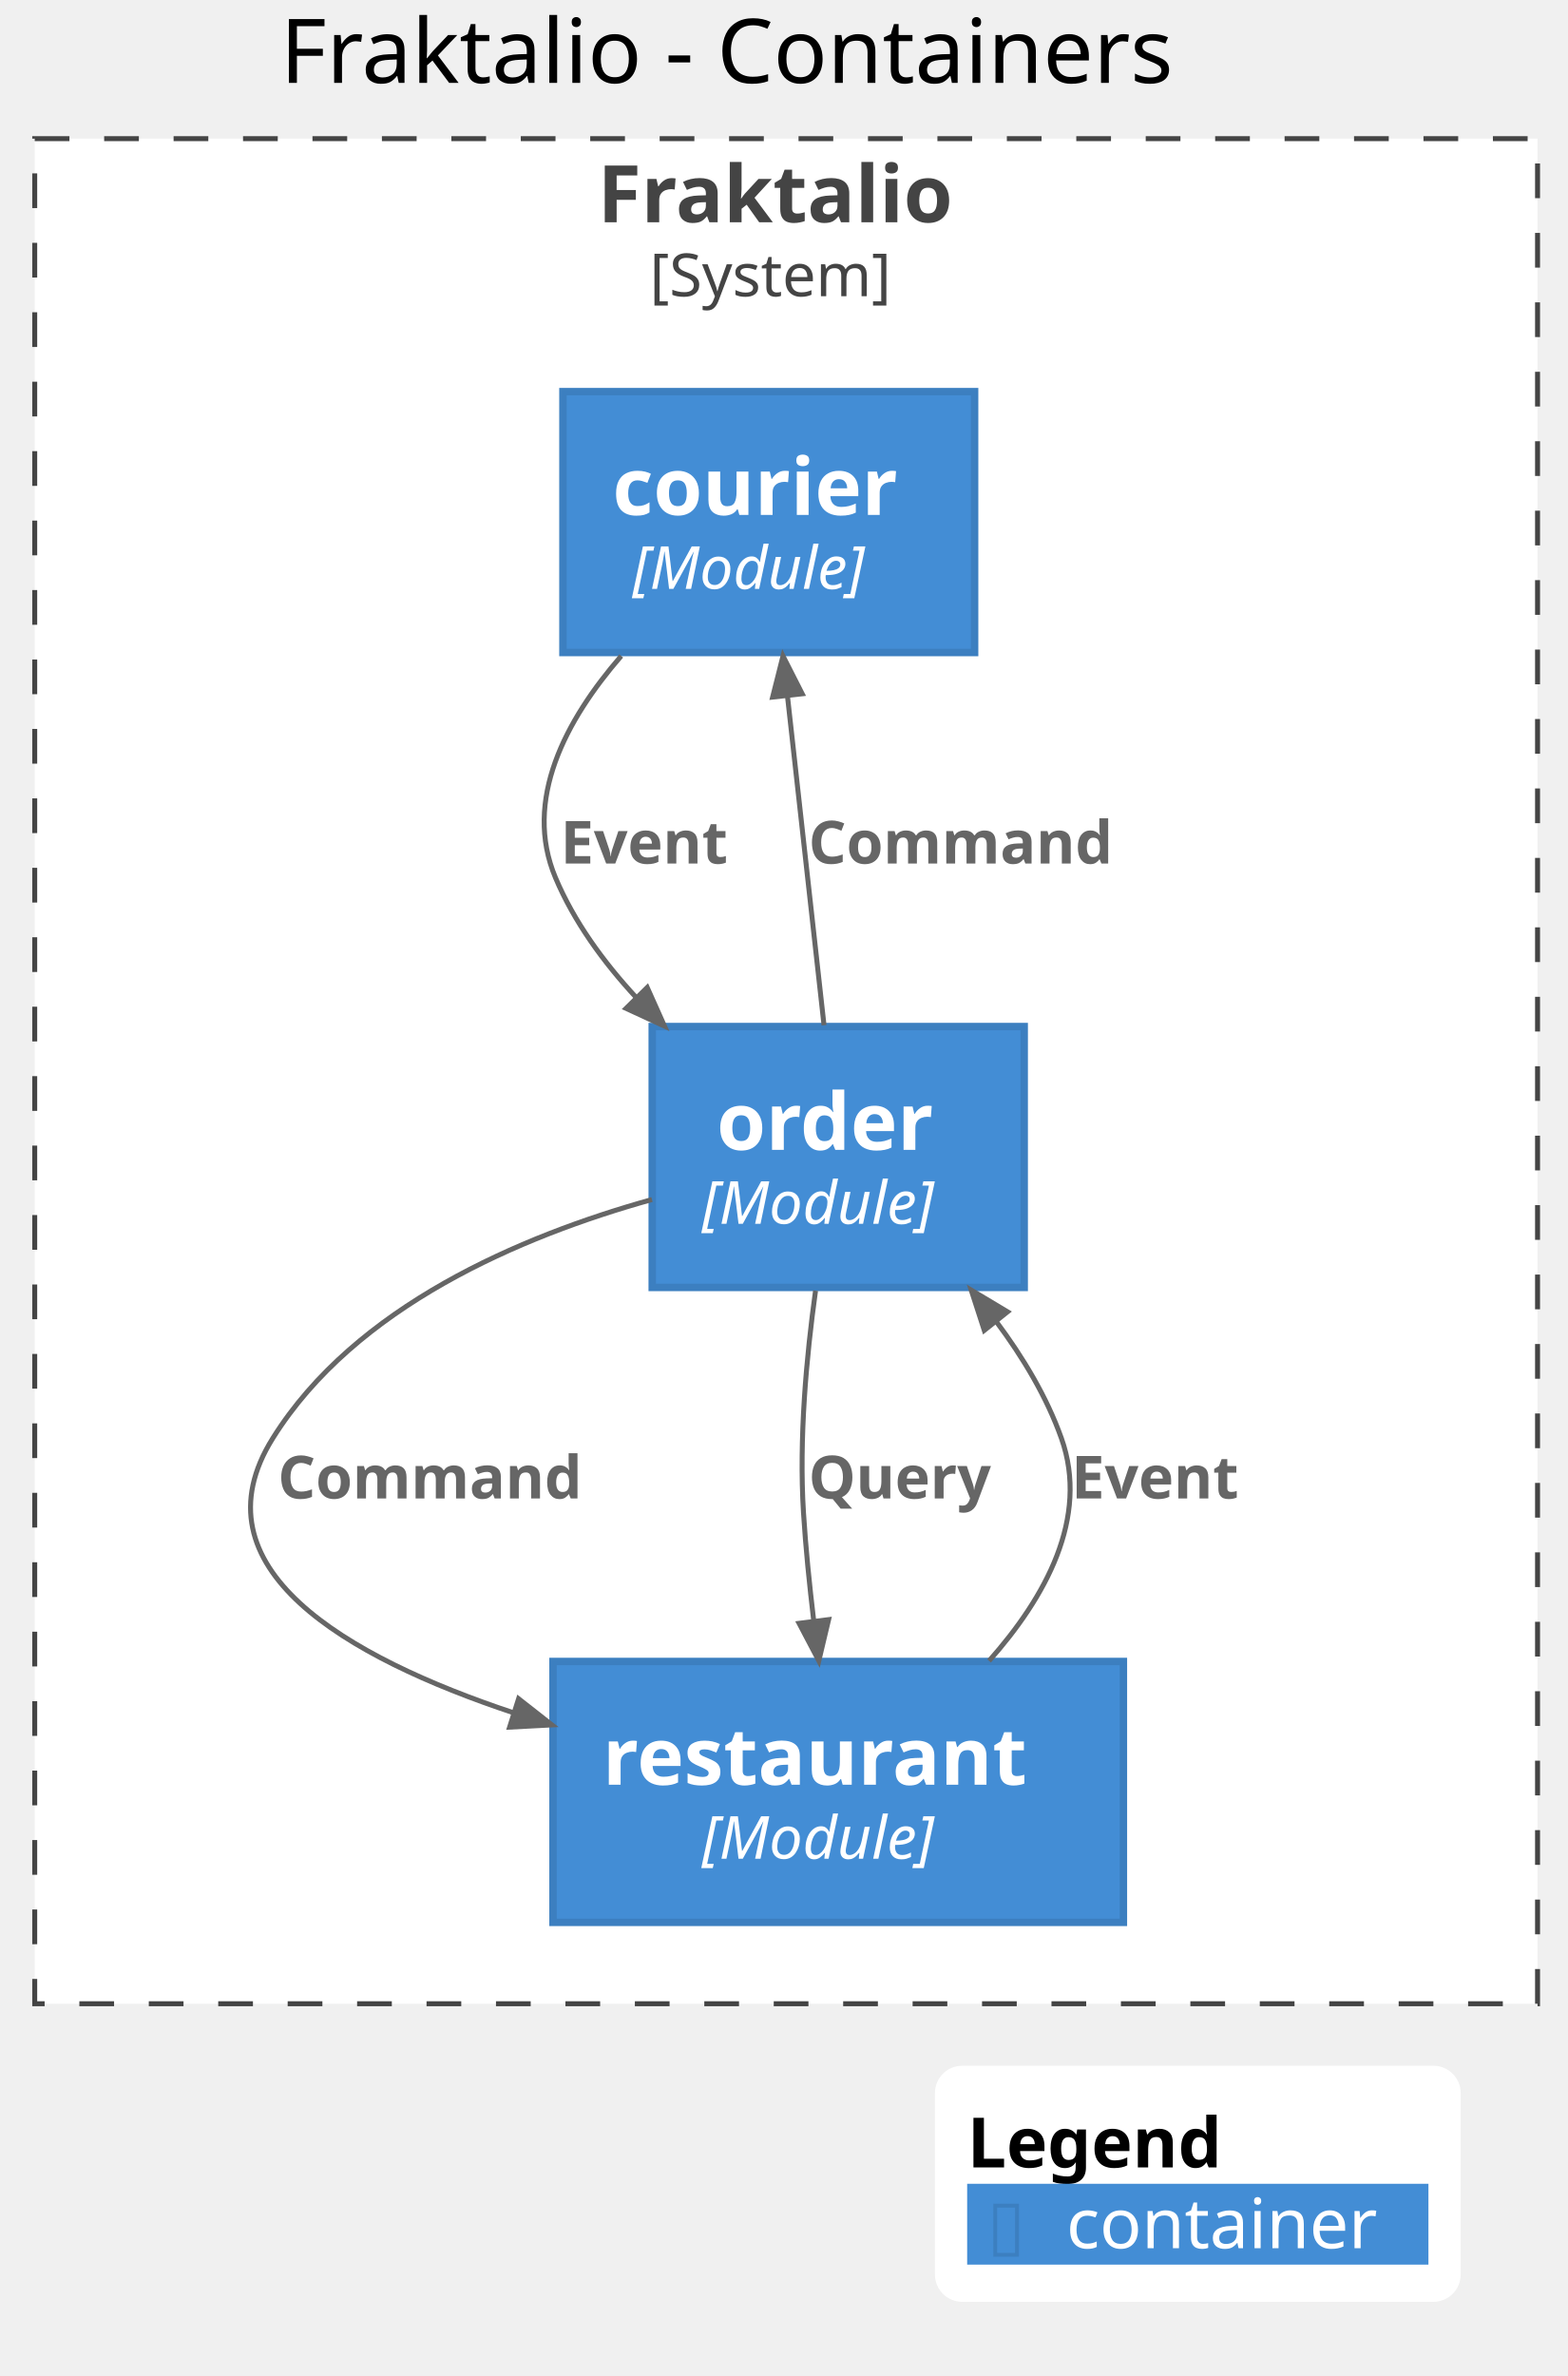
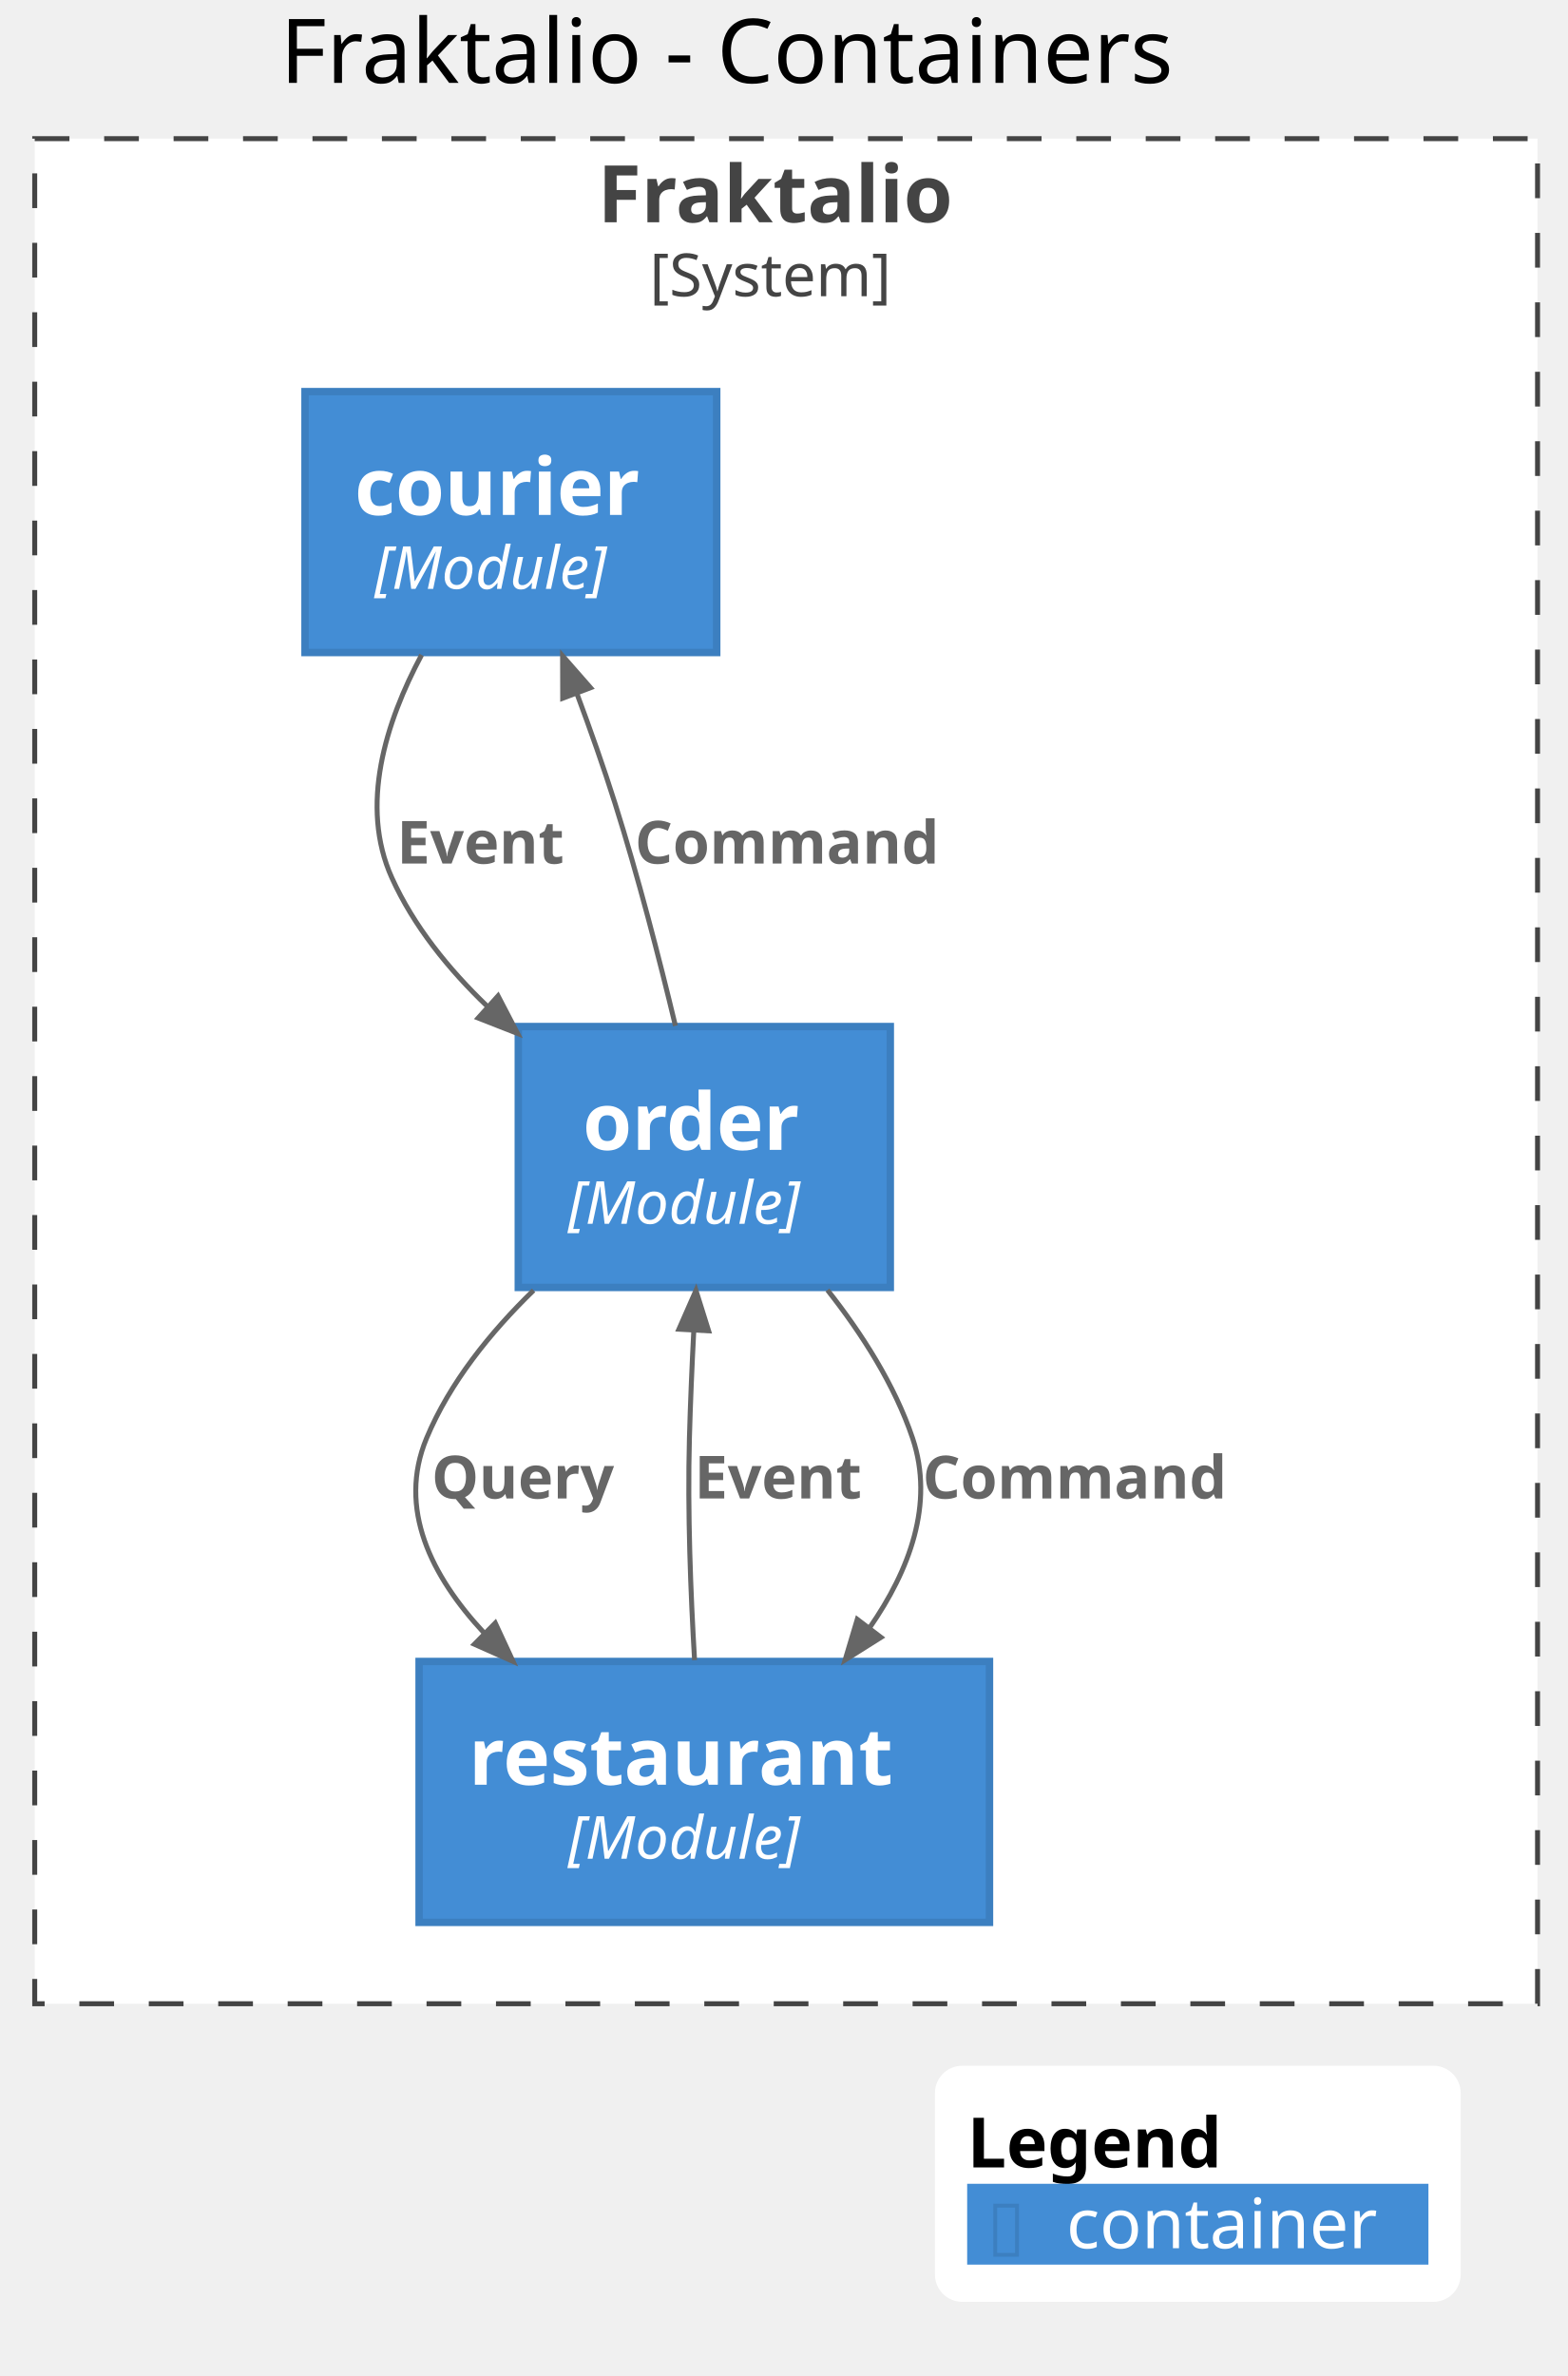
<svg xmlns="http://www.w3.org/2000/svg" contentScriptType="application/ecmascript" contentStyleType="text/css" height="479px" preserveAspectRatio="none" style="width:316px;height:479px;background:#FFFFFF;" version="1.1" viewBox="0 0 316 479" width="316px" zoomAndPan="magnify">
  <defs />
  <g>
    <text fill="#000000" font-family="sans-serif" font-size="18" lengthAdjust="spacing" textLength="190" x="56.5" y="16.708">Fraktalio - Containers</text>
    <rect fill="#FFFFFF" height="376" style="stroke:#444444;stroke-width:1.0;stroke-dasharray:7.0,7.0;" width="303" x="7" y="27.953" />
    <text fill="#444444" font-family="sans-serif" font-size="16" font-weight="bold" lengthAdjust="spacing" textLength="76" x="120.5" y="44.805">Fraktalio</text>
    <text fill="#444444" font-family="sans-serif" font-size="12" lengthAdjust="spacing" textLength="55" x="131" y="59.717">[System]</text>
-     <rect fill="#438DD5" height="52.594" style="stroke:#3C7FC0;stroke-width:1.5;" width="83" x="113.5" y="78.953" />
-     <text fill="#FFFFFF" font-family="sans-serif" font-size="16" font-weight="bold" lengthAdjust="spacing" textLength="63" x="123.5" y="103.805">courier</text>
-     <text fill="#FFFFFF" font-family="sans-serif" font-size="12" font-style="italic" lengthAdjust="spacing" textLength="55" x="127.5" y="118.717">[Module]</text>
-     <rect fill="#438DD5" height="52.594" style="stroke:#3C7FC0;stroke-width:1.5;" width="75" x="131.5" y="206.953" />
-     <text fill="#FFFFFF" font-family="sans-serif" font-size="16" font-weight="bold" lengthAdjust="spacing" textLength="49" x="144.5" y="231.805">order</text>
-     <text fill="#FFFFFF" font-family="sans-serif" font-size="12" font-style="italic" lengthAdjust="spacing" textLength="55" x="141.5" y="246.717">[Module]</text>
-     <rect fill="#438DD5" height="52.594" style="stroke:#3C7FC0;stroke-width:1.5;" width="115" x="111.5" y="334.953" />
-     <text fill="#FFFFFF" font-family="sans-serif" font-size="16" font-weight="bold" lengthAdjust="spacing" textLength="95" x="121.5" y="359.805">restaurant</text>
-     <text fill="#FFFFFF" font-family="sans-serif" font-size="12" font-style="italic" lengthAdjust="spacing" textLength="55" x="141.5" y="374.717">[Module]</text>
-     <path d="M199.41,334.833 C210.76,322.063 219.68,305.963 214,289.953 C211.05,281.633 206.26,273.643 200.88,266.443 " fill="none" id="Fraktalio.restaurant-to-Fraktalio.order" style="stroke:#666666;stroke-width:1.0;" />
-     <polygon fill="#666666" points="195.81,260.073,198.449,268.199,203.142,264.46,195.81,260.073" style="stroke:#666666;stroke-width:1.0;" />
-     <text fill="#666666" font-family="sans-serif" font-size="12" font-weight="bold" lengthAdjust="spacing" textLength="39" x="216" y="302.092">Event</text>
-     <path d="M131.45,241.823 C105.07,249.173 71.63,263.353 55,289.953 C38.65,316.093 69.76,334.053 103.58,345.313 " fill="none" id="Fraktalio.order-to-Fraktalio.restaurant" style="stroke:#666666;stroke-width:1.0;" />
-     <polygon fill="#666666" points="111.28,347.743,104.558,342.469,102.748,348.19,111.28,347.743" style="stroke:#666666;stroke-width:1.0;" />
-     <text fill="#666666" font-family="sans-serif" font-size="12" font-weight="bold" lengthAdjust="spacing" textLength="69" x="56" y="302.092">Command</text>
-     <path d="M164.43,260.203 C162.58,273.533 161.07,290.103 162,304.953 C162.44,311.993 163.2,319.493 164.05,326.643 " fill="none" id="Fraktalio.order-to-Fraktalio.restaurant-1" style="stroke:#666666;stroke-width:1.0;" />
-     <polygon fill="#666666" points="165.09,334.823,167.067,326.511,161.114,327.26,165.09,334.823" style="stroke:#666666;stroke-width:1.0;" />
-     <text fill="#666666" font-family="sans-serif" font-size="12" font-weight="bold" lengthAdjust="spacing" textLength="42" x="163" y="302.092">Query</text>
-     <path d="M125.25,132.243 C114.04,145.173 105.42,161.363 112,176.953 C115.73,185.803 121.64,193.933 128.27,201.093 " fill="none" id="Fraktalio.courier-to-Fraktalio.order" style="stroke:#666666;stroke-width:1.0;" />
-     <polygon fill="#666666" points="133.98,206.873,130.494,199.073,126.224,203.288,133.98,206.873" style="stroke:#666666;stroke-width:1.0;" />
-     <text fill="#666666" font-family="sans-serif" font-size="12" font-weight="bold" lengthAdjust="spacing" textLength="39" x="113" y="174.092">Event</text>
-     <path d="M166.14,206.683 C164.01,187.503 161.07,161.123 158.76,140.253 " fill="none" id="Fraktalio.order-to-Fraktalio.courier" style="stroke:#666666;stroke-width:1.0;" />
-     <polygon fill="#666666" points="157.87,132.253,155.775,140.536,161.738,139.871,157.87,132.253" style="stroke:#666666;stroke-width:1.0;" />
-     <text fill="#666666" font-family="sans-serif" font-size="12" font-weight="bold" lengthAdjust="spacing" textLength="69" x="163" y="174.092">Command</text>
+     <rect fill="#438DD5" height="52.594" style="stroke:#3C7FC0;stroke-width:1.5;" width="83" x="61.5" y="78.953" />
+     <text fill="#FFFFFF" font-family="sans-serif" font-size="16" font-weight="bold" lengthAdjust="spacing" textLength="63" x="71.5" y="103.805">courier</text>
+     <text fill="#FFFFFF" font-family="sans-serif" font-size="12" font-style="italic" lengthAdjust="spacing" textLength="55" x="75.5" y="118.717">[Module]</text>
+     <rect fill="#438DD5" height="52.594" style="stroke:#3C7FC0;stroke-width:1.5;" width="115" x="84.5" y="334.953" />
+     <text fill="#FFFFFF" font-family="sans-serif" font-size="16" font-weight="bold" lengthAdjust="spacing" textLength="95" x="94.5" y="359.805">restaurant</text>
+     <text fill="#FFFFFF" font-family="sans-serif" font-size="12" font-style="italic" lengthAdjust="spacing" textLength="55" x="114.5" y="374.717">[Module]</text>
+     <rect fill="#438DD5" height="52.594" style="stroke:#3C7FC0;stroke-width:1.5;" width="75" x="104.5" y="206.953" />
+     <text fill="#FFFFFF" font-family="sans-serif" font-size="16" font-weight="bold" lengthAdjust="spacing" textLength="49" x="117.5" y="231.805">order</text>
+     <text fill="#FFFFFF" font-family="sans-serif" font-size="12" font-style="italic" lengthAdjust="spacing" textLength="55" x="114.5" y="246.717">[Module]</text>
+     <path d="M85,132.033 C77.74,145.623 72.45,162.463 79,176.953 C83.4,186.693 90.45,195.403 98.26,202.883 " fill="none" id="Fraktalio.courier-to-Fraktalio.order" style="stroke:#666666;stroke-width:1.0;" />
+     <polygon fill="#666666" points="104.36,208.353,100.418,200.773,96.406,205.234,104.36,208.353" style="stroke:#666666;stroke-width:1.0;" />
+     <text fill="#666666" font-family="sans-serif" font-size="12" font-weight="bold" lengthAdjust="spacing" textLength="39" x="80" y="174.092">Event</text>
+     <path d="M136.18,206.803 C132.95,193.353 128.64,176.653 124,161.953 C121.72,154.743 119.02,147.093 116.33,139.863 " fill="none" id="Fraktalio.order-to-Fraktalio.courier" style="stroke:#666666;stroke-width:1.0;" />
+     <polygon fill="#666666" points="113.43,132.223,113.451,140.767,119.064,138.646,113.43,132.223" style="stroke:#666666;stroke-width:1.0;" />
+     <text fill="#666666" font-family="sans-serif" font-size="12" font-weight="bold" lengthAdjust="spacing" textLength="69" x="128" y="174.092">Command</text>
+     <path d="M140.04,334.673 C139.25,321.333 138.6,304.773 139,289.953 C139.19,282.953 139.51,275.453 139.88,268.313 " fill="none" id="Fraktalio.restaurant-to-Fraktalio.order" style="stroke:#666666;stroke-width:1.0;" />
+     <polygon fill="#666666" points="140.32,260.143,136.882,267.965,142.872,268.297,140.32,260.143" style="stroke:#666666;stroke-width:1.0;" />
+     <text fill="#666666" font-family="sans-serif" font-size="12" font-weight="bold" lengthAdjust="spacing" textLength="39" x="140" y="302.092">Event</text>
+     <path d="M166.83,260.063 C173.76,268.843 180.38,279.183 184,289.953 C188.43,303.163 183.35,316.573 175.37,328.093 " fill="none" id="Fraktalio.order-to-Fraktalio.restaurant" style="stroke:#666666;stroke-width:1.0;" />
+     <polygon fill="#666666" points="170.39,334.643,177.619,330.089,172.843,326.459,170.39,334.643" style="stroke:#666666;stroke-width:1.0;" />
+     <text fill="#666666" font-family="sans-serif" font-size="12" font-weight="bold" lengthAdjust="spacing" textLength="69" x="186" y="302.092">Command</text>
+     <path d="M107.58,260.133 C98.88,268.573 90.69,278.713 86,289.953 C80.11,304.083 86.92,317.713 97.58,329.173 " fill="none" id="Fraktalio.order-to-Fraktalio.restaurant-1" style="stroke:#666666;stroke-width:1.0;" />
+     <polygon fill="#666666" points="103.45,334.953,99.856,327.202,95.645,331.477,103.45,334.953" style="stroke:#666666;stroke-width:1.0;" />
+     <text fill="#666666" font-family="sans-serif" font-size="12" font-weight="bold" lengthAdjust="spacing" textLength="42" x="87" y="302.092">Query</text>
    <rect fill="#FFFFFF" height="46.594" rx="5" ry="5" style="stroke:#FFFFFF;stroke-width:1.0;" width="105" x="189" y="416.953" />
    <rect height="16.297" style="stroke:none;stroke-width:1.0;fill:none;" width="93" x="195" y="423.953" />
    <text fill="#000000" font-family="sans-serif" font-size="14" font-weight="bold" lengthAdjust="spacing" textLength="59" x="195" y="436.948">Legend</text>
    <text fill="#FFFFFF" font-family="sans-serif" font-size="14" lengthAdjust="spacing" textLength="0" x="258" y="436.948" />
    <rect fill="#438DD5" height="16.297" style="stroke:none;stroke-width:1.0;" width="93" x="195" y="440.25" />
    <text fill="#3C7FC0" font-family="sans-serif" font-size="14" lengthAdjust="spacing" textLength="8" x="199" y="453.245">▯</text>
    <text fill="#FFFFFF" font-family="sans-serif" font-size="14" lengthAdjust="spacing" textLength="0" x="211" y="453.245" />
    <text fill="#FFFFFF" font-family="sans-serif" font-size="14" lengthAdjust="spacing" textLength="65" x="215" y="453.245">container</text>
    <text fill="#FFFFFF" font-family="sans-serif" font-size="14" lengthAdjust="spacing" textLength="0" x="288" y="453.245" />
    <line style="stroke:#00000000;stroke-width:1.0;" x1="195" x2="288" y1="423.953" y2="423.953" />
    <line style="stroke:#00000000;stroke-width:1.0;" x1="195" x2="288" y1="440.25" y2="440.25" />
    <line style="stroke:#00000000;stroke-width:1.0;" x1="195" x2="288" y1="456.547" y2="456.547" />
    <line style="stroke:#00000000;stroke-width:1.0;" x1="195" x2="195" y1="423.953" y2="456.547" />
    <line style="stroke:#00000000;stroke-width:1.0;" x1="288" x2="288" y1="423.953" y2="456.547" />
  </g>
</svg>
